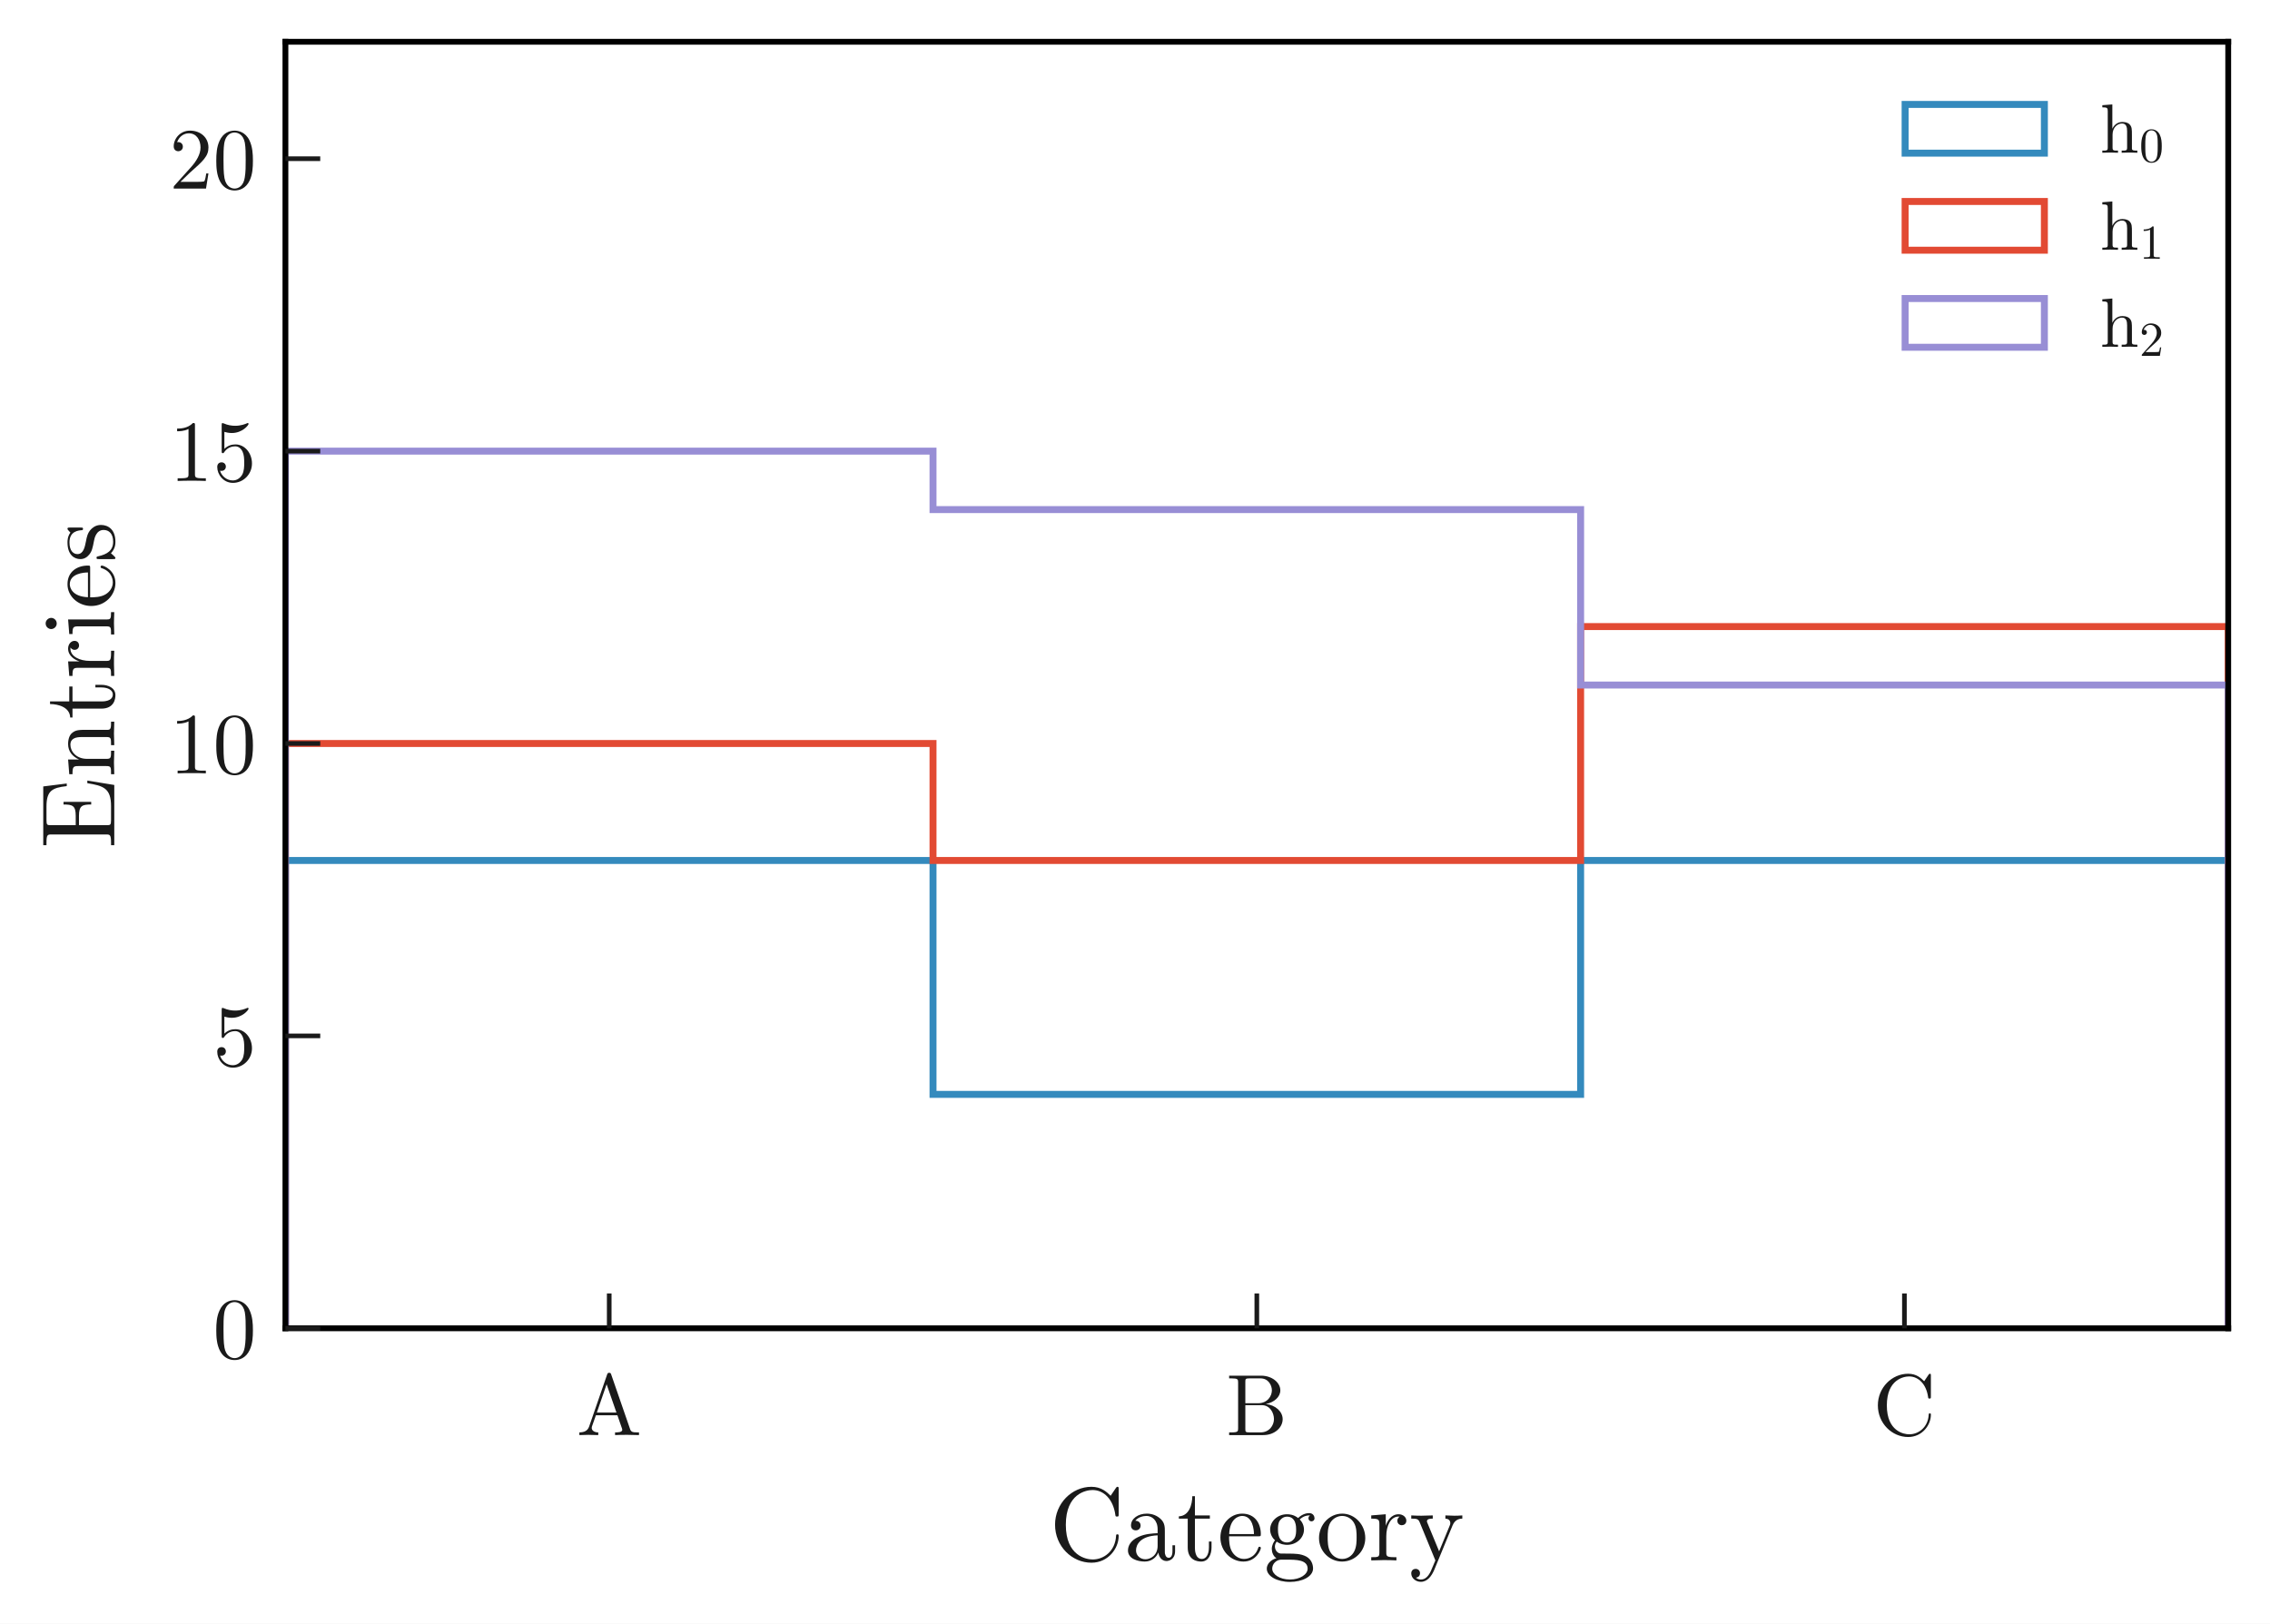
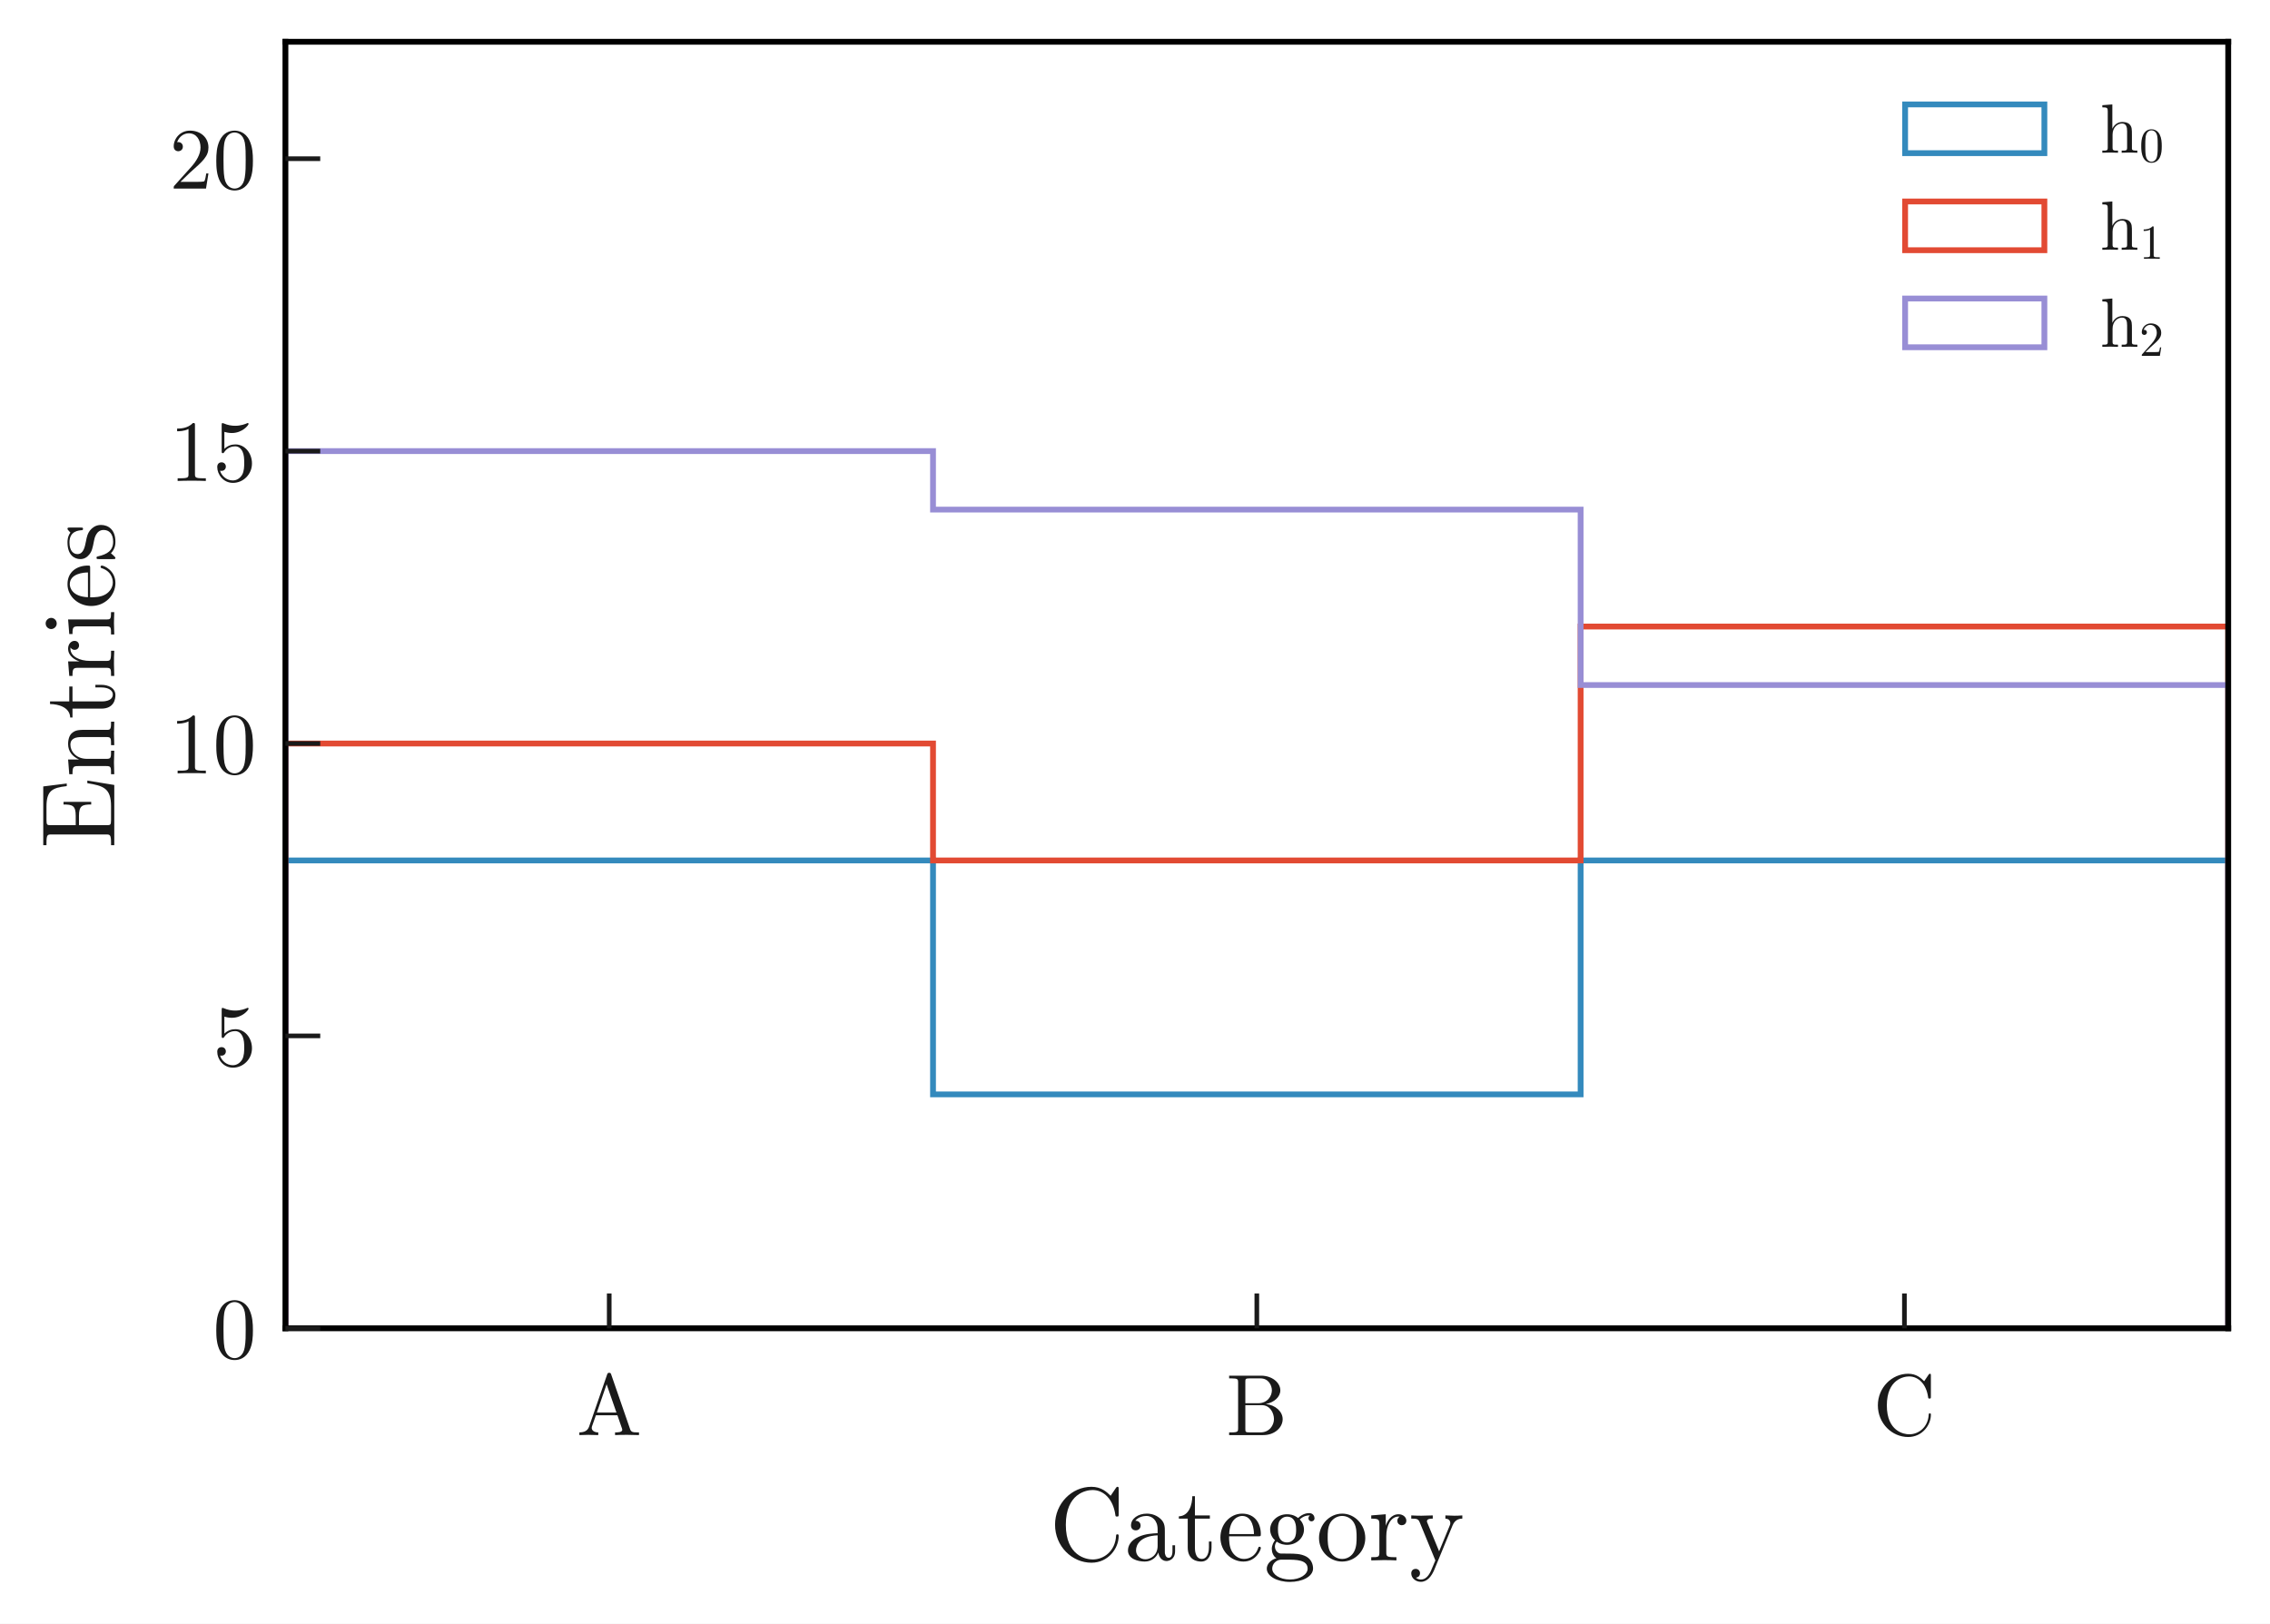
<svg xmlns="http://www.w3.org/2000/svg" xmlns:xlink="http://www.w3.org/1999/xlink" width="391.186pt" height="279.879pt" viewBox="0 0 391.186 279.879" version="1.1">
  <defs>
    <style type="text/css">*{stroke-linejoin: round; stroke-linecap: butt}</style>
  </defs>
  <g id="figure_1">
    <g id="patch_1">
      <path d="M 0 279.879  L 391.186 279.879  L 391.186 0  L 0 0  z " style="fill: #ffffff" />
    </g>
    <g id="axes_1">
      <g id="patch_2">
        <path d="M 49.186 228.96  L 383.986 228.96  L 383.986 7.2  L 49.186 7.2  z " style="fill: #ffffff" />
      </g>
      <g id="patch_3">
-         <path d="M 49.186 228.96  L 49.186 148.32  L 160.786 148.32  L 160.786 188.64  L 272.386 188.64  L 272.386 148.32  L 383.986 148.32  L 383.986 228.96  " clip-path="url(#pe55f541f38)" style="fill: none; stroke: #348abd; stroke-width: 1.2; stroke-linejoin: miter" />
+         <path d="M 49.186 228.96  L 49.186 148.32  L 160.786 148.32  L 160.786 188.64  L 272.386 188.64  L 272.386 148.32  L 383.986 148.32  L 383.986 228.96  " clip-path="url(#pe55f541f38)" style="fill: none; stroke: #348abd; stroke-linejoin: miter" />
      </g>
      <g id="patch_4">
-         <path d="M 49.186 228.96  L 49.186 128.16  L 160.786 128.16  L 160.786 148.32  L 272.386 148.32  L 272.386 108  L 383.986 108  L 383.986 228.96  " clip-path="url(#pe55f541f38)" style="fill: none; stroke: #e24a33; stroke-width: 1.2; stroke-linejoin: miter" />
+         <path d="M 49.186 228.96  L 49.186 128.16  L 160.786 128.16  L 160.786 148.32  L 272.386 148.32  L 272.386 108  L 383.986 108  L 383.986 228.96  " clip-path="url(#pe55f541f38)" style="fill: none; stroke: #e24a33; stroke-linejoin: miter" />
      </g>
      <g id="patch_5">
-         <path d="M 49.186 228.96  L 49.186 77.76  L 160.786 77.76  L 160.786 87.84  L 272.386 87.84  L 272.386 118.08  L 383.986 118.08  L 383.986 228.96  " clip-path="url(#pe55f541f38)" style="fill: none; stroke: #988ed5; stroke-width: 1.2; stroke-linejoin: miter" />
+         <path d="M 49.186 228.96  L 49.186 77.76  L 160.786 77.76  L 160.786 87.84  L 272.386 87.84  L 272.386 118.08  L 383.986 118.08  L 383.986 228.96  " clip-path="url(#pe55f541f38)" style="fill: none; stroke: #988ed5; stroke-linejoin: miter" />
      </g>
      <g id="patch_6">
        <path d="M 49.186 228.96  L 49.186 7.2  " style="fill: none; stroke: #000000; stroke-linejoin: miter; stroke-linecap: square" />
      </g>
      <g id="patch_7">
        <path d="M 383.986 228.96  L 383.986 7.2  " style="fill: none; stroke: #000000; stroke-linejoin: miter; stroke-linecap: square" />
      </g>
      <g id="patch_8">
        <path d="M 49.186 228.96  L 383.986 228.96  " style="fill: none; stroke: #000000; stroke-linejoin: miter; stroke-linecap: square" />
      </g>
      <g id="patch_9">
        <path d="M 49.186 7.2  L 383.986 7.2  " style="fill: none; stroke: #000000; stroke-linejoin: miter; stroke-linecap: square" />
      </g>
      <g id="matplotlib.axis_1">
        <g id="xtick_1">
          <g id="line2d_1">
            <defs>
              <path id="m8dec1b3d1d" d="M 0 0  L 0 -6  " style="stroke: #1a1a1a; stroke-width: 0.8" />
            </defs>
            <g>
              <use xlink:href="#m8dec1b3d1d" x="104.986" y="228.96" style="fill: #1a1a1a; stroke: #1a1a1a; stroke-width: 0.8" />
            </g>
          </g>
          <g id="text_1">
            <g style="fill: #1a1a1a" transform="translate(99.36125 247.3709) scale(0.15 -0.15)">
              <defs>
                <path id="LatinModernMath-Regular-41" d="M 4589 0  L 4589 198  L 4474 198  C 4090 198 4000 243 3930 454  L 2547 4454  C 2515 4538 2502 4582 2400 4582  C 2298 4582 2278 4544 2246 4454  L 922 627  C 806 301 550 205 205 198  L 205 0  L 858 19  L 1594 0  L 1594 198  C 1274 198 1114 358 1114 525  C 1114 544 1120 608 1126 621  L 1421 1459  L 3002 1459  L 3341 480  C 3347 454 3360 416 3360 390  C 3360 198 3002 198 2829 198  L 2829 0  C 3059 19 3507 19 3750 19  L 4589 0  z M 2931 1658  L 1491 1658  L 2208 3738  L 2931 1658  z " transform="scale(0.015625)" />
              </defs>
              <use xlink:href="#LatinModernMath-Regular-41" />
            </g>
          </g>
        </g>
        <g id="xtick_2">
          <g id="line2d_2">
            <g>
              <use xlink:href="#m8dec1b3d1d" x="216.586" y="228.96" style="fill: #1a1a1a; stroke: #1a1a1a; stroke-width: 0.8" />
            </g>
          </g>
          <g id="text_2">
            <g style="fill: #1a1a1a" transform="translate(211.2765 247.3709) scale(0.15 -0.15)">
              <defs>
                <path id="LatinModernMath-Regular-42" d="M 4166 1171  C 4166 1728 3642 2208 2931 2285  C 3552 2406 3994 2816 3994 3290  C 3994 3846 3405 4371 2573 4371  L 230 4371  L 230 4173  L 384 4173  C 877 4173 890 4102 890 3872  L 890 499  C 890 269 877 198 384 198  L 230 198  L 230 0  L 2739 0  C 3590 0 4166 570 4166 1171  z M 3373 3290  C 3373 2880 3059 2342 2349 2342  L 1421 2342  L 1421 3917  C 1421 4128 1434 4173 1734 4173  L 2528 4173  C 3149 4173 3373 3629 3373 3290  z M 3526 1178  C 3526 723 3194 198 2534 198  L 1734 198  C 1434 198 1421 243 1421 454  L 1421 2202  L 2624 2202  C 3258 2202 3526 1606 3526 1178  z " transform="scale(0.015625)" />
              </defs>
              <use xlink:href="#LatinModernMath-Regular-42" />
            </g>
          </g>
        </g>
        <g id="xtick_3">
          <g id="line2d_3">
            <g>
              <use xlink:href="#m8dec1b3d1d" x="328.186" y="228.96" style="fill: #1a1a1a; stroke: #1a1a1a; stroke-width: 0.8" />
            </g>
          </g>
          <g id="text_3">
            <g style="fill: #1a1a1a" transform="translate(322.771 247.3709) scale(0.15 -0.15)">
              <defs>
                <path id="LatinModernMath-Regular-43" d="M 4256 1491  C 4256 1555 4256 1600 4173 1600  C 4102 1600 4102 1562 4096 1498  C 4045 582 3360 58 2662 58  C 2272 58 1018 275 1018 2182  C 1018 4096 2266 4314 2656 4314  C 3354 4314 3923 3731 4051 2797  C 4064 2707 4064 2688 4154 2688  C 4256 2688 4256 2707 4256 2842  L 4256 4358  C 4256 4467 4256 4512 4186 4512  C 4160 4512 4134 4512 4083 4435  L 3763 3962  C 3526 4192 3200 4512 2586 4512  C 1389 4512 358 3494 358 2189  C 358 864 1395 -141 2586 -141  C 3629 -141 4256 749 4256 1491  z " transform="scale(0.015625)" />
              </defs>
              <use xlink:href="#LatinModernMath-Regular-43" />
            </g>
          </g>
        </g>
        <g id="text_4">
          <g style="fill: #1a1a1a" transform="translate(180.8098 268.9719) scale(0.18 -0.18)">
            <defs>
              <path id="LatinModernMath-Regular-61" d="M 3091 570  L 3091 928  L 2931 928  L 2931 570  C 2931 198 2771 160 2701 160  C 2490 160 2464 448 2464 480  L 2464 1760  C 2464 2029 2464 2278 2234 2515  C 1984 2765 1664 2867 1357 2867  C 832 2867 390 2566 390 2144  C 390 1952 518 1843 685 1843  C 864 1843 979 1971 979 2138  C 979 2214 947 2426 653 2432  C 826 2656 1139 2726 1344 2726  C 1658 2726 2022 2477 2022 1907  L 2022 1670  C 1696 1651 1248 1632 845 1440  C 365 1222 205 890 205 608  C 205 90 826 -70 1229 -70  C 1651 -70 1946 186 2067 486  C 2093 230 2266 -38 2566 -38  C 2701 -38 3091 51 3091 570  z M 2022 896  C 2022 288 1562 70 1274 70  C 960 70 698 294 698 614  C 698 966 966 1498 2022 1536  L 2022 896  z " transform="scale(0.015625)" />
              <path id="LatinModernMath-Regular-74" d="M 2125 794  L 2125 1158  L 1965 1158  L 1965 806  C 1965 333 1773 90 1536 90  C 1107 90 1107 672 1107 781  L 1107 2560  L 2022 2560  L 2022 2758  L 1107 2758  L 1107 3936  L 947 3936  C 941 3411 749 2726 122 2701  L 122 2560  L 666 2560  L 666 794  C 666 6 1261 -70 1491 -70  C 1946 -70 2125 384 2125 794  z " transform="scale(0.015625)" />
              <path id="LatinModernMath-Regular-65" d="M 2656 762  C 2656 826 2605 838 2573 838  C 2515 838 2502 800 2490 749  C 2266 90 1690 90 1626 90  C 1306 90 1050 282 902 518  C 710 826 710 1248 710 1478  L 2496 1478  C 2637 1478 2656 1478 2656 1613  C 2656 2246 2310 2867 1510 2867  C 768 2867 179 2208 179 1408  C 179 550 851 -70 1587 -70  C 2368 -70 2656 640 2656 762  z M 2234 1613  L 717 1613  C 755 2566 1293 2726 1510 2726  C 2170 2726 2234 1862 2234 1613  z " transform="scale(0.015625)" />
              <path id="LatinModernMath-Regular-67" d="M 3104 2586  C 3104 2694 3027 2899 2778 2899  C 2650 2899 2368 2861 2099 2598  C 1830 2810 1562 2829 1421 2829  C 826 2829 384 2387 384 1894  C 384 1613 525 1370 685 1235  C 602 1139 486 928 486 704  C 486 506 570 262 768 134  C 384 26 179 -250 179 -506  C 179 -966 813 -1318 1594 -1318  C 2349 -1318 3014 -992 3014 -493  C 3014 -269 2925 58 2598 237  C 2259 416 1888 416 1498 416  C 1338 416 1062 416 1018 422  C 813 448 678 646 678 851  C 678 877 678 1024 787 1152  C 1037 973 1299 954 1421 954  C 2016 954 2458 1395 2458 1888  C 2458 2125 2355 2362 2195 2509  C 2426 2726 2656 2758 2771 2758  C 2771 2758 2816 2758 2835 2752  C 2765 2726 2733 2656 2733 2579  C 2733 2470 2816 2394 2918 2394  C 2982 2394 3104 2438 3104 2586  z M 1978 1894  C 1978 1722 1971 1517 1875 1357  C 1824 1280 1677 1101 1421 1101  C 864 1101 864 1741 864 1888  C 864 2061 870 2266 966 2426  C 1018 2502 1165 2682 1421 2682  C 1978 2682 1978 2042 1978 1894  z M 2682 -506  C 2682 -851 2227 -1171 1600 -1171  C 954 -1171 512 -845 512 -506  C 512 -211 755 26 1037 45  L 1414 45  C 1965 45 2682 45 2682 -506  z " transform="scale(0.015625)" />
              <path id="LatinModernMath-Regular-6f" d="M 3014 1370  C 3014 2189 2374 2867 1600 2867  C 800 2867 179 2170 179 1370  C 179 544 845 -70 1594 -70  C 2368 -70 3014 557 3014 1370  z M 2483 1421  C 2483 1190 2483 845 2342 563  C 2202 275 1920 90 1600 90  C 1325 90 1043 224 870 518  C 710 800 710 1190 710 1421  C 710 1670 710 2016 864 2298  C 1037 2592 1338 2726 1594 2726  C 1875 2726 2150 2586 2317 2310  C 2483 2035 2483 1664 2483 1421  z " transform="scale(0.015625)" />
              <path id="LatinModernMath-Regular-72" d="M 2330 2438  C 2330 2643 2131 2829 1856 2829  C 1389 2829 1158 2400 1069 2125  L 1069 2829  L 179 2758  L 179 2560  C 627 2560 678 2515 678 2202  L 678 486  C 678 198 608 198 179 198  L 179 0  L 909 19  C 1165 19 1466 19 1722 0  L 1722 198  L 1587 198  C 1114 198 1101 269 1101 499  L 1101 1485  C 1101 2118 1370 2688 1856 2688  C 1901 2688 1914 2688 1926 2682  C 1907 2675 1779 2598 1779 2432  C 1779 2253 1914 2157 2054 2157  C 2170 2157 2330 2234 2330 2438  z " transform="scale(0.015625)" />
              <path id="LatinModernMath-Regular-79" d="M 3251 2560  L 3251 2758  C 3104 2746 2918 2739 2771 2739  L 2214 2758  L 2214 2560  C 2413 2554 2515 2445 2515 2285  C 2515 2221 2509 2208 2477 2131  L 1830 557  L 1120 2278  C 1094 2342 1082 2368 1082 2394  C 1082 2560 1318 2560 1440 2560  L 1440 2758  L 742 2739  C 570 2739 314 2746 122 2758  L 122 2560  C 429 2560 550 2560 640 2336  L 1600 0  L 1440 -378  C 1299 -730 1120 -1171 710 -1171  C 678 -1171 531 -1171 410 -1056  C 608 -1030 659 -890 659 -787  C 659 -621 538 -518 390 -518  C 262 -518 122 -602 122 -794  C 122 -1082 390 -1312 710 -1312  C 1114 -1312 1376 -947 1530 -582  L 2656 2150  C 2822 2554 3149 2560 3251 2560  z " transform="scale(0.015625)" />
            </defs>
            <use xlink:href="#LatinModernMath-Regular-43" />
            <use xlink:href="#LatinModernMath-Regular-61" x="72.2" />
            <use xlink:href="#LatinModernMath-Regular-74" x="122.2" />
            <use xlink:href="#LatinModernMath-Regular-65" x="161.1" />
            <use xlink:href="#LatinModernMath-Regular-67" x="205.5" />
            <use xlink:href="#LatinModernMath-Regular-6f" x="255.5" />
            <use xlink:href="#LatinModernMath-Regular-72" x="305.5" />
            <use xlink:href="#LatinModernMath-Regular-79" x="344.7" />
          </g>
        </g>
      </g>
      <g id="matplotlib.axis_2">
        <g id="ytick_1">
          <g id="line2d_4">
            <defs>
              <path id="mc947610920" d="M 0 0  L 6 0  " style="stroke: #1a1a1a; stroke-width: 0.8" />
            </defs>
            <g>
              <use xlink:href="#mc947610920" x="49.186" y="228.96" style="fill: #1a1a1a; stroke: #1a1a1a; stroke-width: 0.8" />
            </g>
          </g>
          <g id="text_5">
            <g style="fill: #1a1a1a" transform="translate(36.68625 234.1655) scale(0.15 -0.15)">
              <defs>
                <path id="LatinModernMath-Regular-30" d="M 2944 2048  C 2944 2560 2912 3072 2688 3546  C 2394 4160 1869 4262 1600 4262  C 1216 4262 749 4096 486 3501  C 282 3059 250 2560 250 2048  C 250 1568 275 992 538 506  C 813 -13 1280 -141 1594 -141  C 1939 -141 2426 -6 2707 602  C 2912 1043 2944 1542 2944 2048  z M 2413 2125  C 2413 1645 2413 1210 2342 800  C 2246 192 1882 0 1594 0  C 1344 0 966 160 851 774  C 781 1158 781 1747 781 2125  C 781 2534 781 2957 832 3302  C 954 4064 1434 4122 1594 4122  C 1805 4122 2227 4006 2349 3373  C 2413 3014 2413 2528 2413 2125  z " transform="scale(0.015625)" />
              </defs>
              <use xlink:href="#LatinModernMath-Regular-30" transform="translate(0 0.40625)" />
            </g>
          </g>
        </g>
        <g id="ytick_2">
          <g id="line2d_5">
            <g>
              <use xlink:href="#mc947610920" x="49.186" y="178.56" style="fill: #1a1a1a; stroke: #1a1a1a; stroke-width: 0.8" />
            </g>
          </g>
          <g id="text_6">
            <g style="fill: #1a1a1a" transform="translate(36.68625 183.7655) scale(0.15 -0.15)">
              <defs>
                <path id="LatinModernMath-Regular-35" d="M 2874 1286  C 2874 2048 2349 2688 1658 2688  C 1350 2688 1075 2586 845 2362  L 845 3610  C 973 3571 1184 3526 1389 3526  C 2176 3526 2624 4109 2624 4192  C 2624 4230 2605 4262 2560 4262  C 2560 4262 2541 4262 2509 4243  C 2381 4186 2067 4058 1638 4058  C 1382 4058 1088 4102 787 4237  C 736 4256 710 4256 710 4256  C 646 4256 646 4205 646 4102  L 646 2208  C 646 2093 646 2042 736 2042  C 781 2042 794 2061 819 2099  C 890 2202 1126 2547 1645 2547  C 1978 2547 2138 2253 2189 2138  C 2291 1901 2304 1651 2304 1331  C 2304 1107 2304 723 2150 454  C 1997 205 1760 38 1466 38  C 998 38 634 378 525 755  C 544 749 563 742 634 742  C 845 742 954 902 954 1056  C 954 1210 845 1370 634 1370  C 544 1370 320 1325 320 1030  C 320 480 762 -141 1478 -141  C 2221 -141 2874 474 2874 1286  z " transform="scale(0.015625)" />
              </defs>
              <use xlink:href="#LatinModernMath-Regular-35" transform="translate(0 0.40625)" />
            </g>
          </g>
        </g>
        <g id="ytick_3">
          <g id="line2d_6">
            <g>
              <use xlink:href="#mc947610920" x="49.186" y="128.16" style="fill: #1a1a1a; stroke: #1a1a1a; stroke-width: 0.8" />
            </g>
          </g>
          <g id="text_7">
            <g style="fill: #1a1a1a" transform="translate(29.18625 133.3655) scale(0.15 -0.15)">
              <defs>
                <path id="LatinModernMath-Regular-31" d="M 2682 0  L 2682 198  L 2477 198  C 1901 198 1882 269 1882 506  L 1882 4096  C 1882 4250 1882 4262 1734 4262  C 1338 3853 774 3853 570 3853  L 570 3654  C 698 3654 1075 3654 1408 3821  L 1408 506  C 1408 275 1389 198 813 198  L 608 198  L 608 0  C 832 19 1389 19 1645 19  C 1901 19 2458 19 2682 0  z " transform="scale(0.015625)" />
              </defs>
              <use xlink:href="#LatinModernMath-Regular-31" transform="translate(0 0.40625)" />
              <use xlink:href="#LatinModernMath-Regular-30" transform="translate(49.99999 0.40625)" />
            </g>
          </g>
        </g>
        <g id="ytick_4">
          <g id="line2d_7">
            <g>
              <use xlink:href="#mc947610920" x="49.186" y="77.76" style="fill: #1a1a1a; stroke: #1a1a1a; stroke-width: 0.8" />
            </g>
          </g>
          <g id="text_8">
            <g style="fill: #1a1a1a" transform="translate(29.18625 82.96547) scale(0.15 -0.15)">
              <use xlink:href="#LatinModernMath-Regular-31" transform="translate(0 0.40625)" />
              <use xlink:href="#LatinModernMath-Regular-35" transform="translate(49.99999 0.40625)" />
            </g>
          </g>
        </g>
        <g id="ytick_5">
          <g id="line2d_8">
            <g>
              <use xlink:href="#mc947610920" x="49.186" y="27.36" style="fill: #1a1a1a; stroke: #1a1a1a; stroke-width: 0.8" />
            </g>
          </g>
          <g id="text_9">
            <g style="fill: #1a1a1a" transform="translate(29.18625 32.56547) scale(0.15 -0.15)">
              <defs>
                <path id="LatinModernMath-Regular-32" d="M 2874 1114  L 2714 1114  C 2682 922 2637 640 2573 544  C 2528 493 2106 493 1965 493  L 813 493  L 1491 1152  C 2490 2035 2874 2381 2874 3021  C 2874 3750 2298 4262 1517 4262  C 794 4262 320 3674 320 3104  C 320 2746 640 2746 659 2746  C 768 2746 992 2822 992 3085  C 992 3251 877 3418 653 3418  C 602 3418 589 3418 570 3411  C 717 3827 1062 4064 1434 4064  C 2016 4064 2291 3546 2291 3021  C 2291 2509 1971 2003 1619 1606  L 390 237  C 320 166 320 154 320 0  L 2694 0  L 2874 1114  z " transform="scale(0.015625)" />
              </defs>
              <use xlink:href="#LatinModernMath-Regular-32" transform="translate(0 0.40625)" />
              <use xlink:href="#LatinModernMath-Regular-30" transform="translate(49.99999 0.40625)" />
            </g>
          </g>
        </g>
        <g id="text_10">
          <g style="fill: #1a1a1a" transform="translate(19.69312 146.2866) rotate(-90) scale(0.18 -0.18)">
            <defs>
              <path id="LatinModernMath-Regular-45" d="M 4173 1651  L 4013 1651  C 3853 666 3706 198 2605 198  L 1754 198  C 1453 198 1440 243 1440 454  L 1440 2163  L 2016 2163  C 2637 2163 2707 1958 2707 1414  L 2867 1414  L 2867 3110  L 2707 3110  C 2707 2560 2637 2362 2016 2362  L 1440 2362  L 1440 3898  C 1440 4109 1453 4154 1754 4154  L 2579 4154  C 3558 4154 3731 3802 3834 2912  L 3994 2912  L 3814 4352  L 211 4352  L 211 4154  L 365 4154  C 858 4154 870 4083 870 3853  L 870 499  C 870 269 858 198 365 198  L 211 198  L 211 0  L 3904 0  L 4173 1651  z " transform="scale(0.015625)" />
              <path id="LatinModernMath-Regular-6e" d="M 3424 0  L 3424 198  C 3091 198 2931 198 2925 390  L 2925 1613  C 2925 2163 2925 2362 2726 2592  C 2637 2701 2426 2829 2054 2829  C 1587 2829 1286 2554 1107 2157  L 1107 2829  L 205 2758  L 205 2560  C 653 2560 704 2515 704 2202  L 704 486  C 704 198 634 198 205 198  L 205 0  L 928 19  L 1645 0  L 1645 198  C 1216 198 1146 198 1146 486  L 1146 1664  C 1146 2330 1600 2688 2010 2688  C 2413 2688 2483 2342 2483 1978  L 2483 486  C 2483 198 2413 198 1984 198  L 1984 0  L 2707 19  L 3424 0  z " transform="scale(0.015625)" />
              <path id="LatinModernMath-Regular-69" d="M 1581 0  L 1581 198  C 1158 198 1133 230 1133 480  L 1133 2829  L 237 2758  L 237 2560  C 653 2560 710 2522 710 2208  L 710 486  C 710 198 640 198 211 198  L 211 0  L 915 19  C 1139 19 1363 6 1581 0  z M 1229 3866  C 1229 4038 1082 4205 890 4205  C 672 4205 544 4026 544 3866  C 544 3693 691 3526 883 3526  C 1101 3526 1229 3706 1229 3866  z " transform="scale(0.015625)" />
              <path id="LatinModernMath-Regular-73" d="M 2304 819  C 2304 1158 2112 1350 2035 1427  C 1824 1632 1574 1683 1306 1734  C 947 1805 518 1888 518 2259  C 518 2483 685 2746 1235 2746  C 1939 2746 1971 2170 1984 1971  C 1990 1914 2061 1914 2061 1914  C 2144 1914 2144 1946 2144 2067  L 2144 2714  C 2144 2822 2144 2867 2074 2867  C 2042 2867 2029 2867 1946 2790  C 1926 2765 1862 2707 1837 2688  C 1594 2867 1331 2867 1235 2867  C 454 2867 211 2438 211 2080  C 211 1856 314 1677 486 1536  C 691 1370 870 1331 1331 1242  C 1472 1216 1997 1114 1997 653  C 1997 326 1773 70 1274 70  C 736 70 506 435 384 979  C 365 1062 358 1088 294 1088  C 211 1088 211 1043 211 928  L 211 83  C 211 -26 211 -70 282 -70  C 314 -70 320 -64 442 58  C 454 70 454 83 570 205  C 851 -64 1139 -70 1274 -70  C 2010 -70 2304 358 2304 819  z " transform="scale(0.015625)" />
            </defs>
            <use xlink:href="#LatinModernMath-Regular-45" />
            <use xlink:href="#LatinModernMath-Regular-6e" x="68.1" />
            <use xlink:href="#LatinModernMath-Regular-74" x="123.7" />
            <use xlink:href="#LatinModernMath-Regular-72" x="162.6" />
            <use xlink:href="#LatinModernMath-Regular-69" x="201.8" />
            <use xlink:href="#LatinModernMath-Regular-65" x="229.6" />
            <use xlink:href="#LatinModernMath-Regular-73" x="274" />
          </g>
        </g>
      </g>
      <g id="legend_1">
        <g id="patch_10">
-           <path d="M 328.306 26.4  L 352.306 26.4  L 352.306 18  L 328.306 18  L 328.306 26.4  z " style="fill: none; stroke: #348abd; stroke-width: 1.2; stroke-linejoin: miter" />
+           <path d="M 328.306 26.4  L 352.306 26.4  L 352.306 18  L 328.306 18  L 328.306 26.4  z " style="fill: none; stroke: #348abd; stroke-linejoin: miter" />
        </g>
        <g id="text_11">
          <g style="fill: #1a1a1a" transform="translate(361.9062 26.4) scale(0.12 -0.12)">
            <defs>
              <path id="LatinModernMath-Regular-68" d="M 3424 0  L 3424 198  C 3091 198 2931 198 2925 390  L 2925 1613  C 2925 2163 2925 2362 2726 2592  C 2637 2701 2426 2829 2054 2829  C 1517 2829 1235 2445 1133 2214  L 1126 2214  L 1126 4442  L 205 4371  L 205 4173  C 653 4173 704 4128 704 3814  L 704 486  C 704 198 634 198 205 198  L 205 0  L 928 19  L 1645 0  L 1645 198  C 1216 198 1146 198 1146 486  L 1146 1664  C 1146 2330 1600 2688 2010 2688  C 2413 2688 2483 2342 2483 1978  L 2483 486  C 2483 198 2413 198 1984 198  L 1984 0  L 2707 19  L 3424 0  z " transform="scale(0.015625)" />
            </defs>
            <use xlink:href="#LatinModernMath-Regular-68" transform="translate(0 0.59375)" />
            <use xlink:href="#LatinModernMath-Regular-30" transform="translate(56.35413 -12.33437) scale(0.7)" />
          </g>
        </g>
        <g id="patch_11">
-           <path d="M 328.306 43.129  L 352.306 43.129  L 352.306 34.729  L 328.306 34.729  L 328.306 43.129  z " style="fill: none; stroke: #e24a33; stroke-width: 1.2; stroke-linejoin: miter" />
+           <path d="M 328.306 43.129  L 352.306 43.129  L 352.306 34.729  L 328.306 34.729  L 328.306 43.129  z " style="fill: none; stroke: #e24a33; stroke-linejoin: miter" />
        </g>
        <g id="text_12">
          <g style="fill: #1a1a1a" transform="translate(361.9062 43.12875) scale(0.12 -0.12)">
            <use xlink:href="#LatinModernMath-Regular-68" transform="translate(0 0.59375)" />
            <use xlink:href="#LatinModernMath-Regular-31" transform="translate(56.35413 -12.33437) scale(0.7)" />
          </g>
        </g>
        <g id="patch_12">
-           <path d="M 328.306 59.858  L 352.306 59.858  L 352.306 51.458  L 328.306 51.458  L 328.306 59.858  z " style="fill: none; stroke: #988ed5; stroke-width: 1.2; stroke-linejoin: miter" />
+           <path d="M 328.306 59.858  L 352.306 59.858  L 352.306 51.458  L 328.306 51.458  L 328.306 59.858  z " style="fill: none; stroke: #988ed5; stroke-linejoin: miter" />
        </g>
        <g id="text_13">
          <g style="fill: #1a1a1a" transform="translate(361.9062 59.8575) scale(0.12 -0.12)">
            <use xlink:href="#LatinModernMath-Regular-68" transform="translate(0 0.59375)" />
            <use xlink:href="#LatinModernMath-Regular-32" transform="translate(56.35413 -12.33437) scale(0.7)" />
          </g>
        </g>
      </g>
    </g>
  </g>
  <defs>
    <clipPath id="pe55f541f38">
      <rect x="49.186" y="7.2" width="334.8" height="221.76" />
    </clipPath>
  </defs>
</svg>
